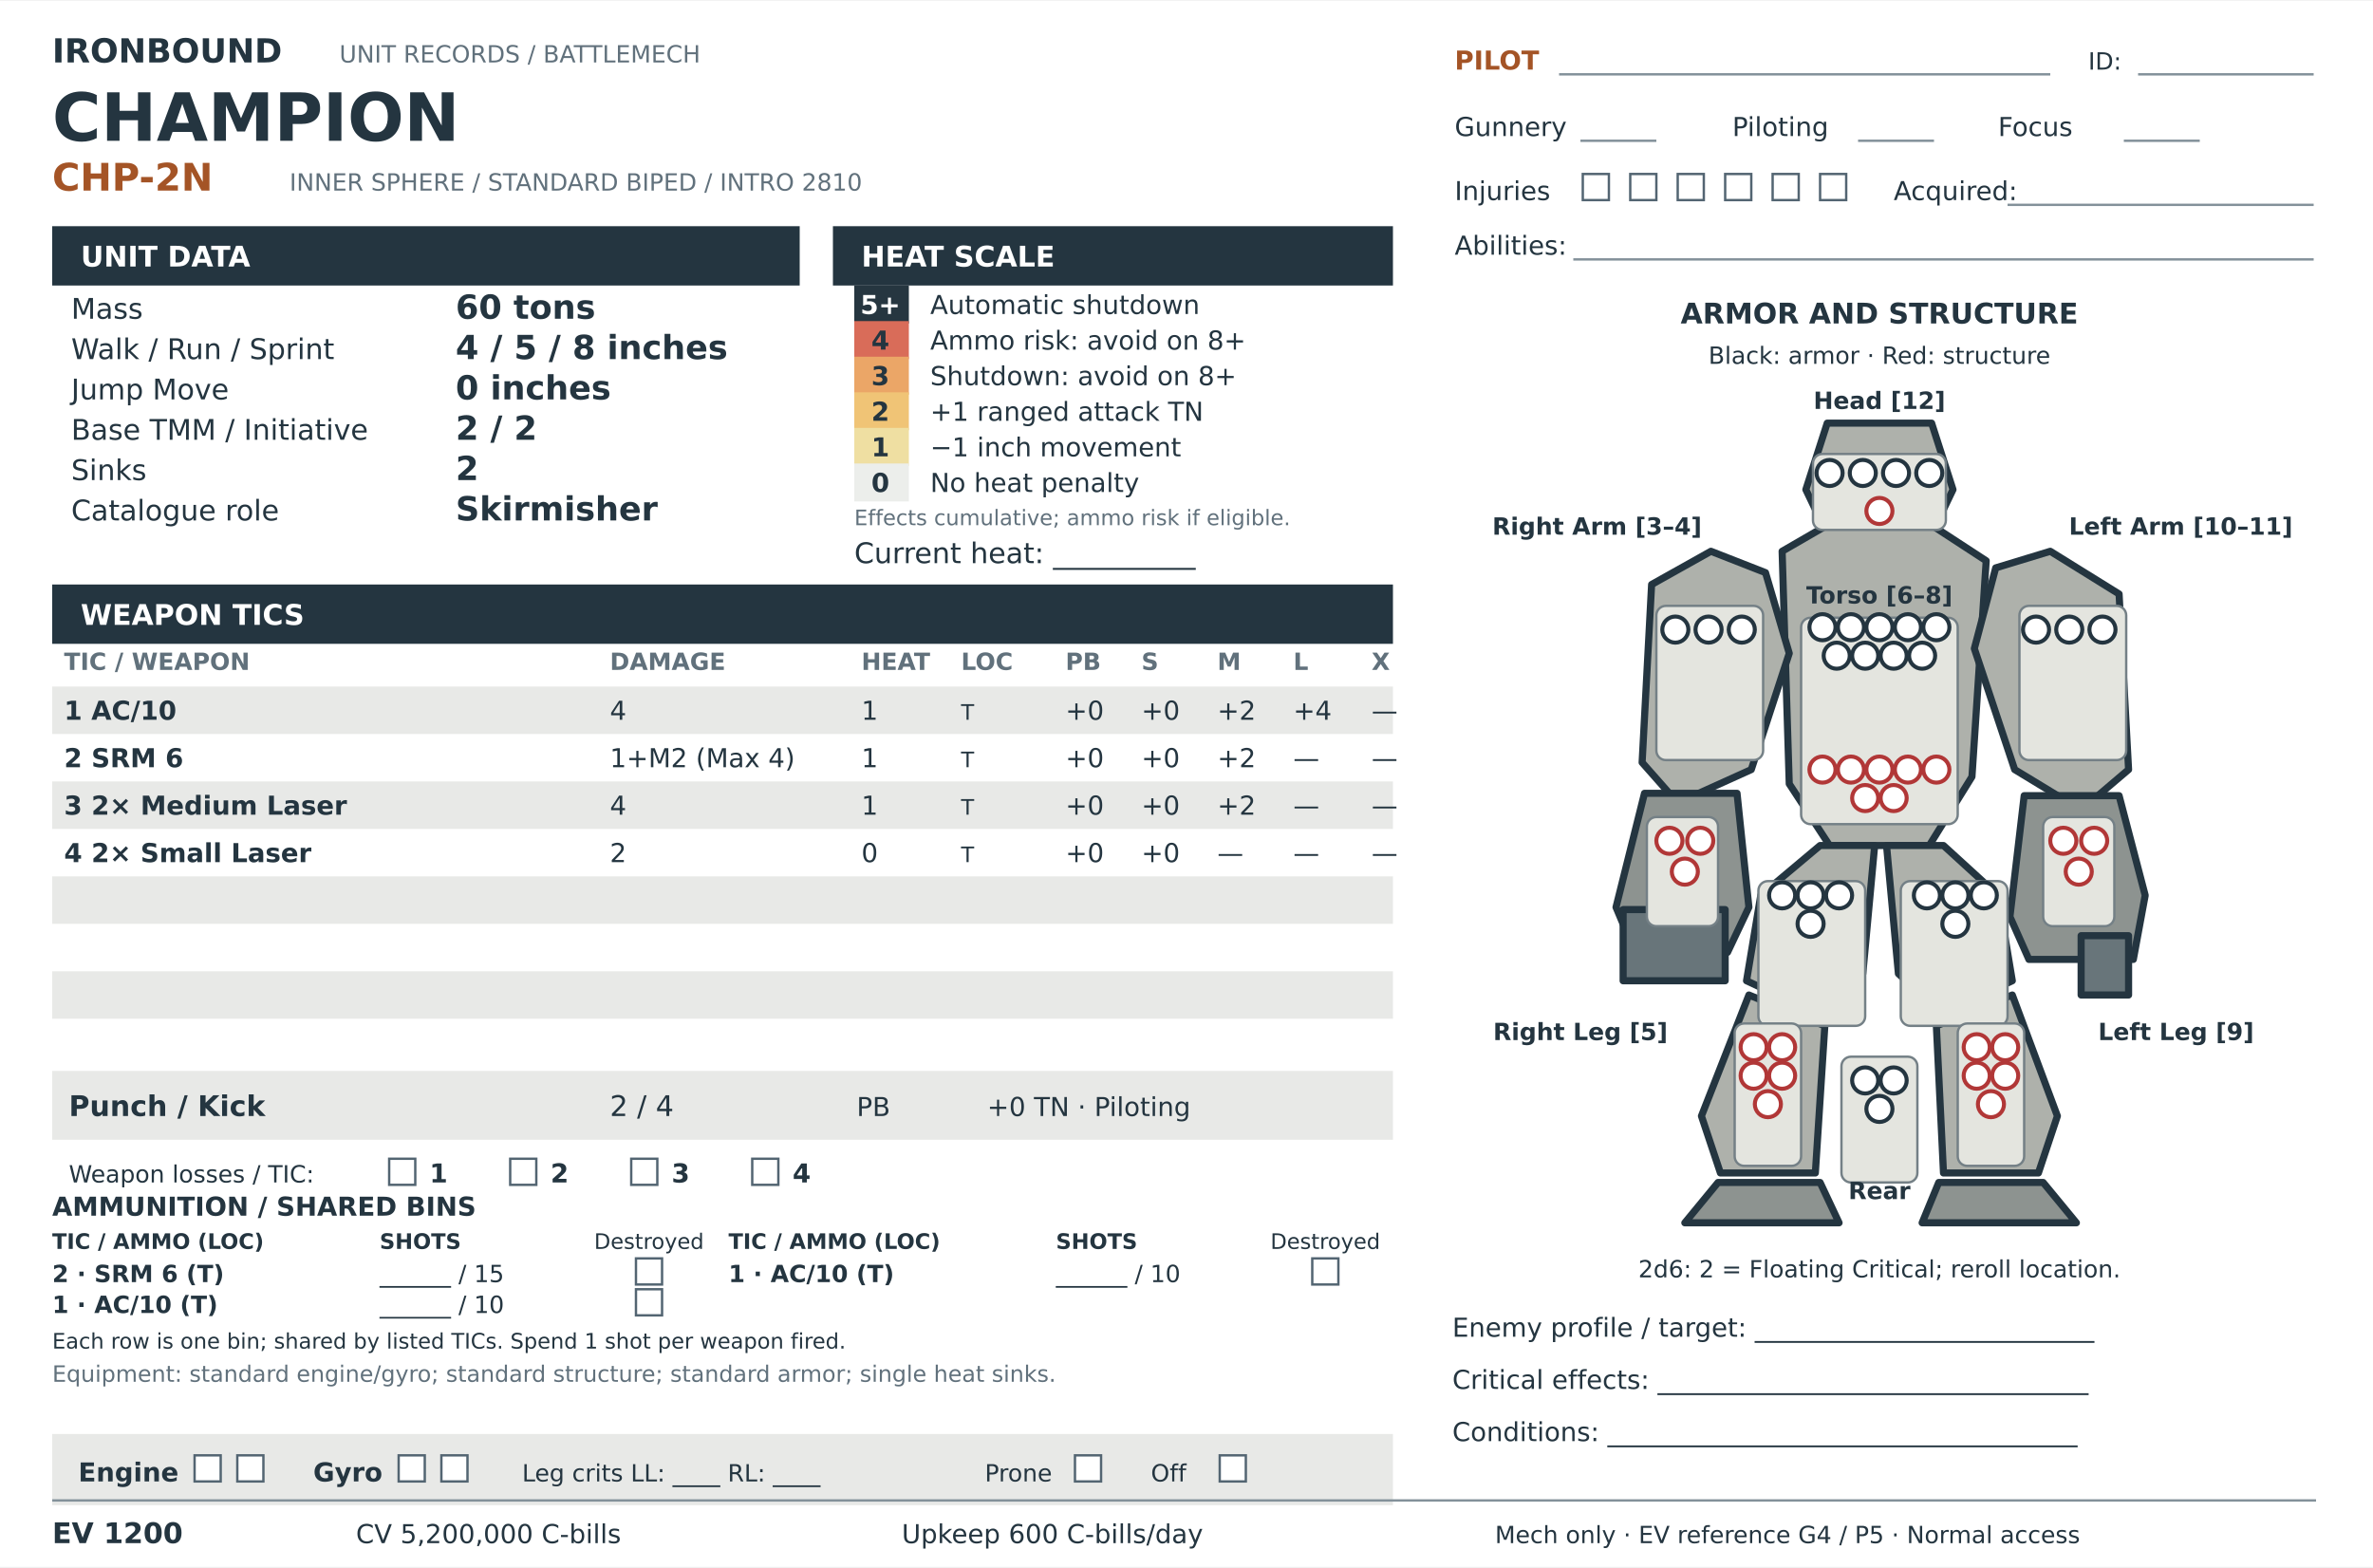
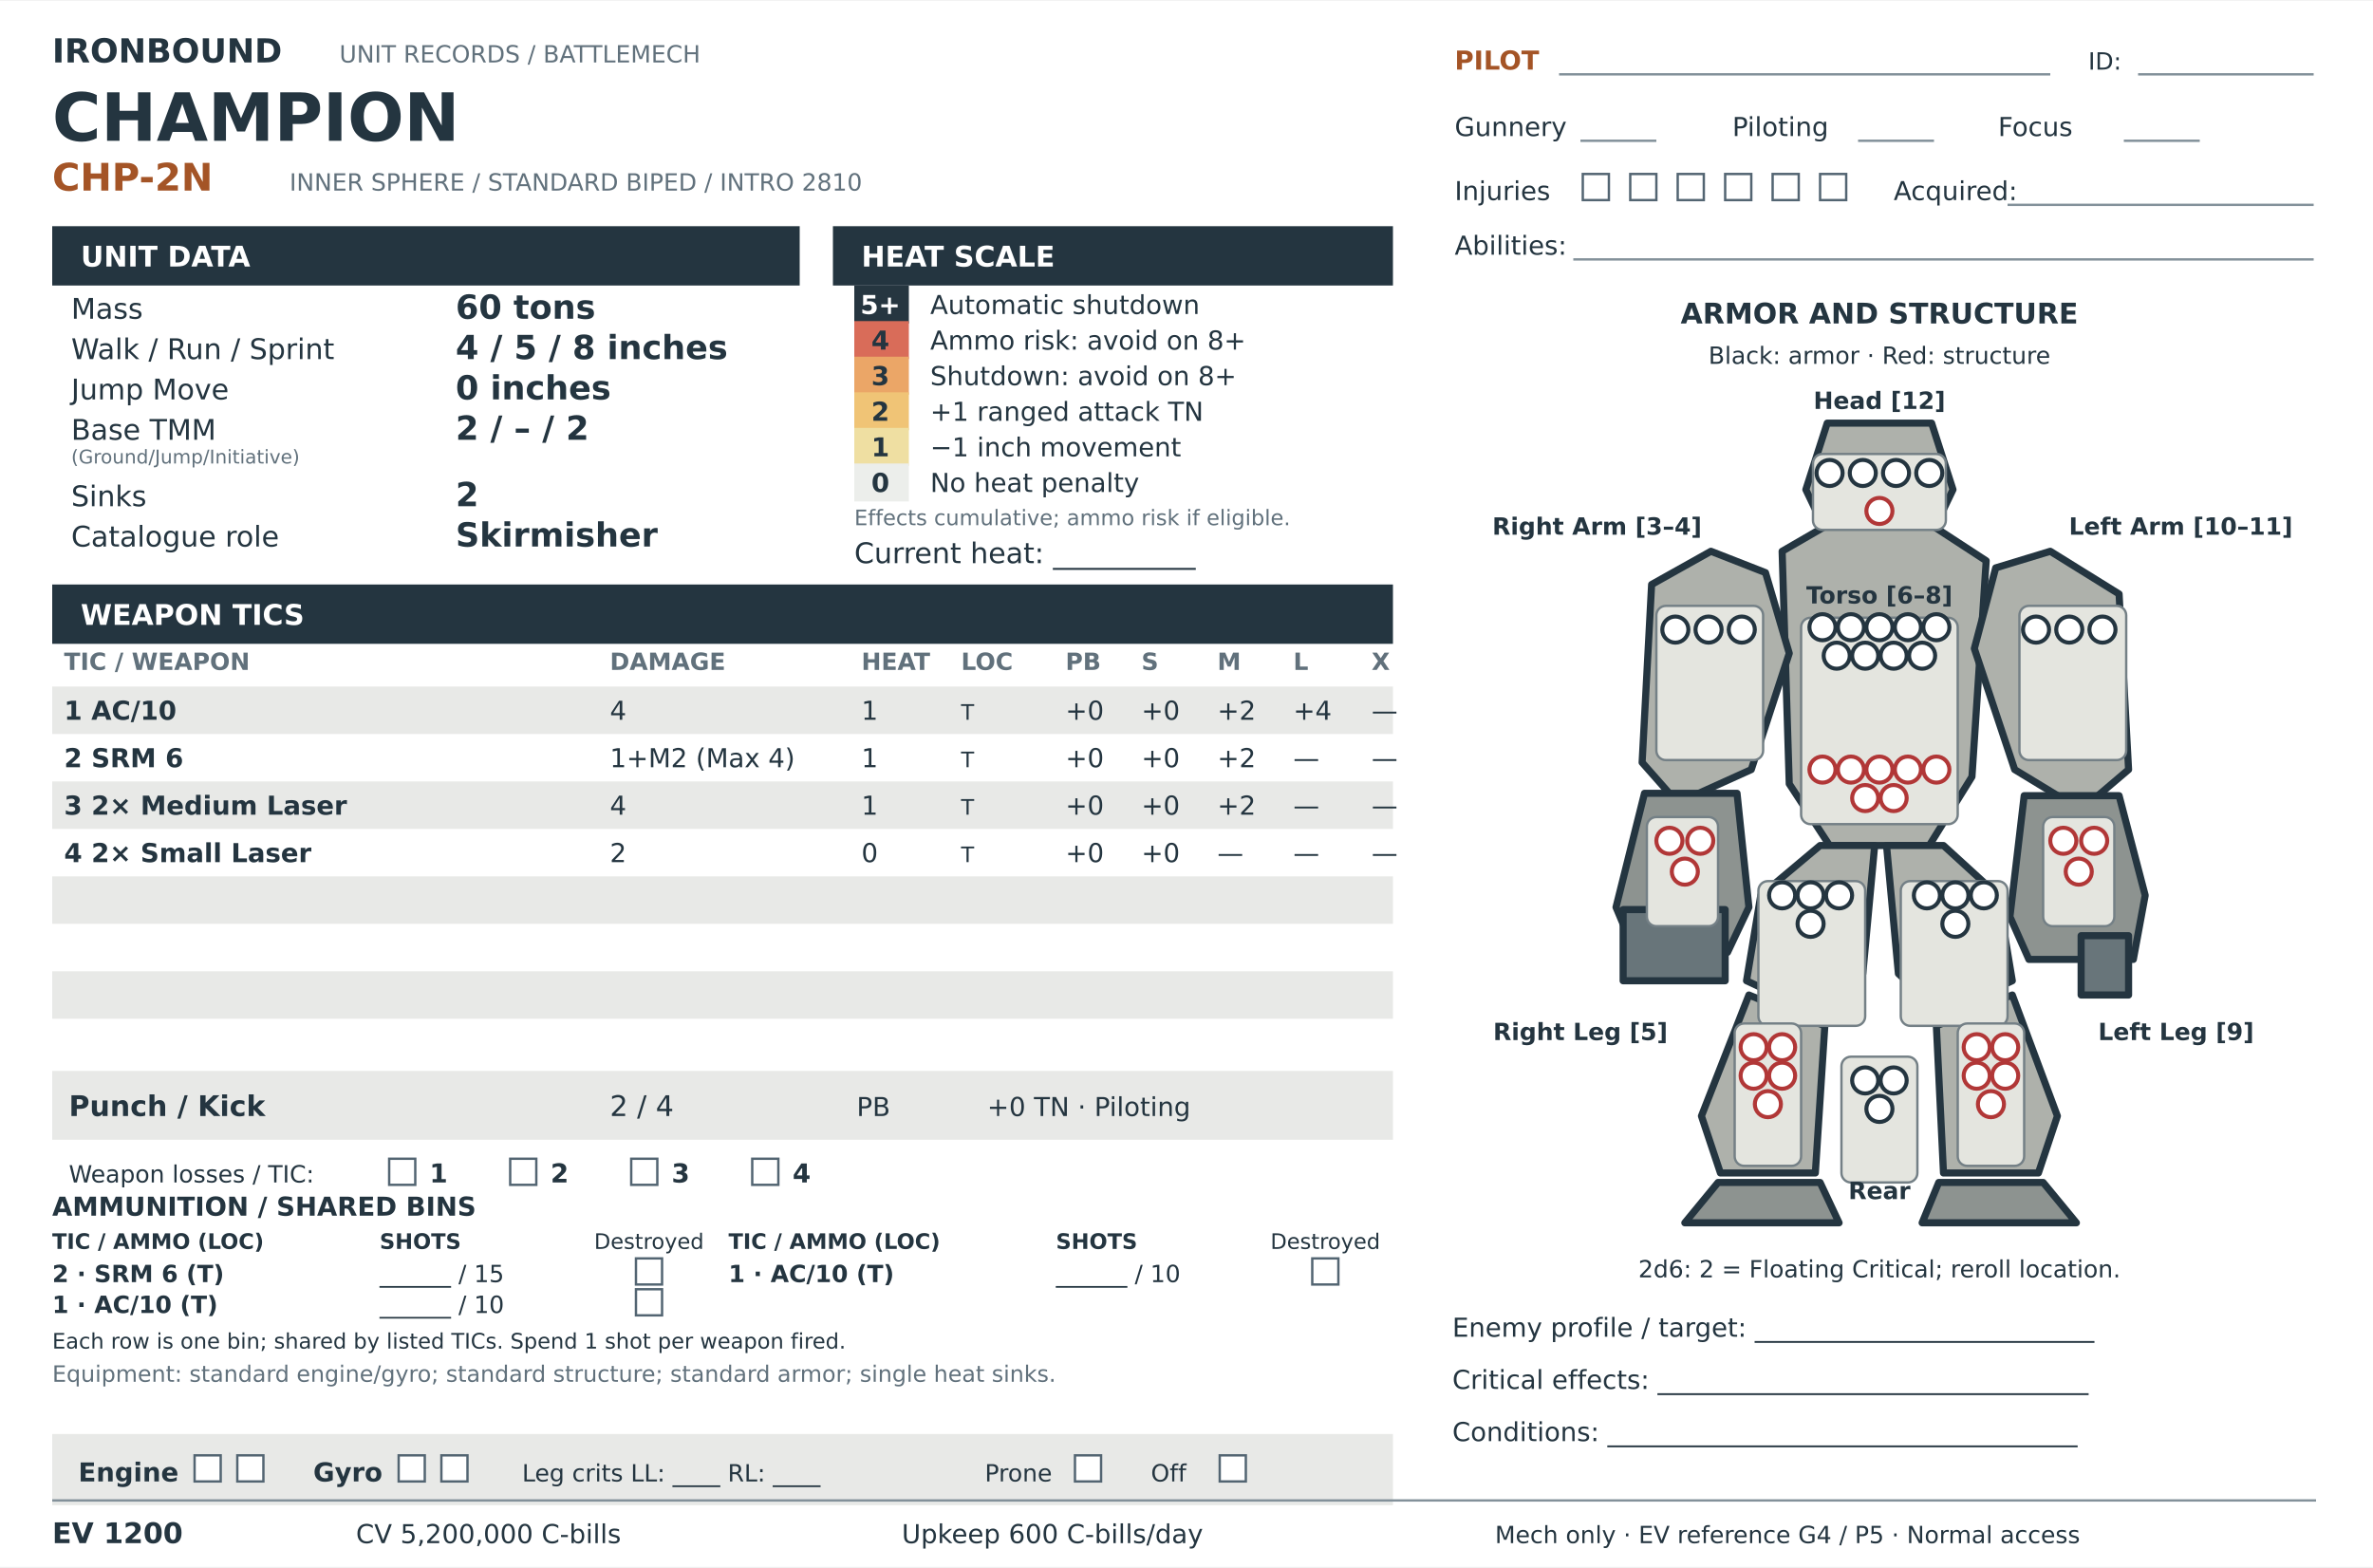
<svg xmlns="http://www.w3.org/2000/svg" width="277mm" height="183mm" viewBox="0 0 1000 660" role="img" aria-labelledby="title desc">
  <g font-family="Arial, Helvetica, sans-serif">
    <rect x="0" y="0" width="1000" height="660" rx="0" fill="#fff" stroke="none" />
    <text x="22" y="26" font-family="DejaVu Sans, Arial, sans-serif" font-size="14" font-weight="bold" fill="#243540" text-anchor="start">IRONBOUND</text>
    <text x="143" y="26" font-family="DejaVu Sans, Arial, sans-serif" font-size="10" fill="#61717c" text-anchor="start">UNIT RECORDS / BATTLEMECH</text>
    <text x="22" y="59" font-family="DejaVu Sans, Arial, sans-serif" font-size="28" font-weight="bold" fill="#243540" text-anchor="start">CHAMPION</text>
    <text x="22" y="80" font-family="DejaVu Sans, Arial, sans-serif" font-size="16" font-weight="bold" fill="#a45426" text-anchor="start">CHP-2N</text>
    <text x="122" y="80" font-family="DejaVu Sans, Arial, sans-serif" font-size="10" fill="#61717c" text-anchor="start">INNER SPHERE / STANDARD BIPED / INTRO 2810</text>
    <text x="613" y="29" font-family="DejaVu Sans, Arial, sans-serif" font-size="11" font-weight="bold" fill="#a45426" text-anchor="start">PILOT</text>
    <path d="M657 31H864" fill="none" stroke="#83919a" />
    <text x="880" y="29" font-family="DejaVu Sans, Arial, sans-serif" font-size="10" fill="#243540" text-anchor="start">ID:</text>
    <path d="M901 31H975" fill="none" stroke="#83919a" />
    <text x="613" y="57" font-family="DejaVu Sans, Arial, sans-serif" font-size="11" fill="#243540" text-anchor="start">Gunnery</text>
    <path d="M666 59H698" fill="none" stroke="#83919a" />
    <text x="730" y="57" font-family="DejaVu Sans, Arial, sans-serif" font-size="11" fill="#243540" text-anchor="start">Piloting</text>
    <path d="M783 59H815" fill="none" stroke="#83919a" />
    <text x="842" y="57" font-family="DejaVu Sans, Arial, sans-serif" font-size="11" fill="#243540" text-anchor="start">Focus</text>
    <path d="M895 59H927" fill="none" stroke="#83919a" />
    <text x="613" y="84" font-family="DejaVu Sans, Arial, sans-serif" font-size="11" fill="#243540" text-anchor="start">Injuries</text>
    <rect x="667" y="73" width="11" height="11" rx="0" fill="#fff" stroke="#536572" />
    <rect x="687" y="73" width="11" height="11" rx="0" fill="#fff" stroke="#536572" />
    <rect x="707" y="73" width="11" height="11" rx="0" fill="#fff" stroke="#536572" />
    <rect x="727" y="73" width="11" height="11" rx="0" fill="#fff" stroke="#536572" />
    <rect x="747" y="73" width="11" height="11" rx="0" fill="#fff" stroke="#536572" />
    <rect x="767" y="73" width="11" height="11" rx="0" fill="#fff" stroke="#536572" />
    <text x="798" y="84" font-family="DejaVu Sans, Arial, sans-serif" font-size="11" fill="#243540" text-anchor="start">Acquired:</text>
    <path d="M846 86H975" fill="none" stroke="#83919a" />
    <text x="613" y="107" font-family="DejaVu Sans, Arial, sans-serif" font-size="11" fill="#243540" text-anchor="start">Abilities:</text>
    <path d="M663 109H975" fill="none" stroke="#83919a" />
    <rect x="22" y="95" width="315" height="25" rx="0" fill="#243540" stroke="none" />
    <text x="34" y="112" font-family="DejaVu Sans, Arial, sans-serif" font-size="12" font-weight="bold" fill="#fff" text-anchor="start">UNIT DATA</text>
    <rect x="351" y="95" width="236" height="25" rx="0" fill="#243540" stroke="none" />
    <text x="363" y="112" font-family="DejaVu Sans, Arial, sans-serif" font-size="12" font-weight="bold" fill="#fff" text-anchor="start">HEAT SCALE</text>
    <text x="30" y="134" font-family="DejaVu Sans, Arial, sans-serif" font-size="12" fill="#243540" text-anchor="start">Mass</text>
    <text x="192" y="134" font-family="DejaVu Sans, Arial, sans-serif" font-size="14" font-weight="bold" fill="#243540" text-anchor="start">60 tons</text>
    <text x="30" y="151" font-family="DejaVu Sans, Arial, sans-serif" font-size="12" fill="#243540" text-anchor="start">Walk / Run / Sprint</text>
    <text x="192" y="151" font-family="DejaVu Sans, Arial, sans-serif" font-size="14" font-weight="bold" fill="#243540" text-anchor="start">4 / 5 / 8 inches</text>
    <text x="30" y="168" font-family="DejaVu Sans, Arial, sans-serif" font-size="12" fill="#243540" text-anchor="start">Jump Move</text>
    <text x="192" y="168" font-family="DejaVu Sans, Arial, sans-serif" font-size="14" font-weight="bold" fill="#243540" text-anchor="start">0 inches</text>
-     <text x="30" y="185" font-family="DejaVu Sans, Arial, sans-serif" font-size="12" fill="#243540" text-anchor="start">Base TMM / Initiative</text>
-     <text x="192" y="185" font-family="DejaVu Sans, Arial, sans-serif" font-size="14" font-weight="bold" fill="#243540" text-anchor="start">2 / 2</text>
-     <text x="30" y="202" font-family="DejaVu Sans, Arial, sans-serif" font-size="12" fill="#243540" text-anchor="start">Sinks</text>
-     <text x="192" y="202" font-family="DejaVu Sans, Arial, sans-serif" font-size="14" font-weight="bold" fill="#243540" text-anchor="start">2</text>
-     <text x="30" y="219" font-family="DejaVu Sans, Arial, sans-serif" font-size="12" fill="#243540" text-anchor="start">Catalogue role</text>
-     <text x="192" y="219" font-family="DejaVu Sans, Arial, sans-serif" font-size="14" font-weight="bold" fill="#243540" text-anchor="start">Skirmisher</text>
+     <text x="30" y="185" font-family="DejaVu Sans, Arial, sans-serif" font-size="12" fill="#243540" text-anchor="start">Base TMM</text>
+     <text x="30" y="195" font-family="DejaVu Sans, Arial, sans-serif" font-size="8" fill="#61717c" text-anchor="start">(Ground/Jump/Initiative)</text>
+     <text x="192" y="185" font-family="DejaVu Sans, Arial, sans-serif" font-size="14" font-weight="bold" fill="#243540" text-anchor="start">2 / – / 2</text>
+     <text x="30" y="213" font-family="DejaVu Sans, Arial, sans-serif" font-size="12" fill="#243540" text-anchor="start">Sinks</text>
+     <text x="192" y="213" font-family="DejaVu Sans, Arial, sans-serif" font-size="14" font-weight="bold" fill="#243540" text-anchor="start">2</text>
+     <text x="30" y="230" font-family="DejaVu Sans, Arial, sans-serif" font-size="12" fill="#243540" text-anchor="start">Catalogue role</text>
+     <text x="192" y="230" font-family="DejaVu Sans, Arial, sans-serif" font-size="14" font-weight="bold" fill="#243540" text-anchor="start">Skirmisher</text>
    <rect x="360" y="120" width="23" height="16" rx="0" fill="#263640" stroke="none" />
    <text x="371" y="132" font-family="DejaVu Sans, Arial, sans-serif" font-size="11" font-weight="bold" fill="#fff" text-anchor="middle">5+</text>
    <text x="392" y="132" font-family="DejaVu Sans, Arial, sans-serif" font-size="11" fill="#243540" text-anchor="start">Automatic shutdown</text>
    <rect x="360" y="135" width="23" height="16" rx="0" fill="#d96c59" stroke="none" />
    <text x="371" y="147" font-family="DejaVu Sans, Arial, sans-serif" font-size="11" font-weight="bold" fill="#243540" text-anchor="middle">4</text>
    <text x="392" y="147" font-family="DejaVu Sans, Arial, sans-serif" font-size="11" fill="#243540" text-anchor="start">Ammo risk: avoid on 8+</text>
    <rect x="360" y="150" width="23" height="16" rx="0" fill="#eba667" stroke="none" />
    <text x="371" y="162" font-family="DejaVu Sans, Arial, sans-serif" font-size="11" font-weight="bold" fill="#243540" text-anchor="middle">3</text>
    <text x="392" y="162" font-family="DejaVu Sans, Arial, sans-serif" font-size="11" fill="#243540" text-anchor="start">Shutdown: avoid on 8+</text>
    <rect x="360" y="165" width="23" height="16" rx="0" fill="#f0c476" stroke="none" />
    <text x="371" y="177" font-family="DejaVu Sans, Arial, sans-serif" font-size="11" font-weight="bold" fill="#243540" text-anchor="middle">2</text>
    <text x="392" y="177" font-family="DejaVu Sans, Arial, sans-serif" font-size="11" fill="#243540" text-anchor="start">+1 ranged attack TN</text>
    <rect x="360" y="180" width="23" height="16" rx="0" fill="#efdfa2" stroke="none" />
    <text x="371" y="192" font-family="DejaVu Sans, Arial, sans-serif" font-size="11" font-weight="bold" fill="#243540" text-anchor="middle">1</text>
    <text x="392" y="192" font-family="DejaVu Sans, Arial, sans-serif" font-size="11" fill="#243540" text-anchor="start">−1 inch movement</text>
    <rect x="360" y="195" width="23" height="16" rx="0" fill="#eceeeb" stroke="none" />
    <text x="371" y="207" font-family="DejaVu Sans, Arial, sans-serif" font-size="11" font-weight="bold" fill="#243540" text-anchor="middle">0</text>
    <text x="392" y="207" font-family="DejaVu Sans, Arial, sans-serif" font-size="11" fill="#243540" text-anchor="start">No heat penalty</text>
    <text x="360" y="221" font-family="DejaVu Sans, Arial, sans-serif" font-size="9" fill="#61717c" text-anchor="start">Effects cumulative; ammo risk if eligible.</text>
    <text x="360" y="237" font-family="DejaVu Sans, Arial, sans-serif" font-size="12" fill="#243540" text-anchor="start">Current heat: __________</text>
    <rect x="22" y="246" width="565" height="25" rx="0" fill="#243540" stroke="none" />
    <text x="34" y="263" font-family="DejaVu Sans, Arial, sans-serif" font-size="12" font-weight="bold" fill="#fff" text-anchor="start">WEAPON TICS</text>
    <text x="27" y="282" font-family="DejaVu Sans, Arial, sans-serif" font-size="10" font-weight="bold" fill="#61717c" text-anchor="start">TIC / WEAPON</text>
    <text x="257" y="282" font-family="DejaVu Sans, Arial, sans-serif" font-size="10" font-weight="bold" fill="#61717c" text-anchor="start">DAMAGE</text>
    <text x="363" y="282" font-family="DejaVu Sans, Arial, sans-serif" font-size="10" font-weight="bold" fill="#61717c" text-anchor="start">HEAT</text>
    <text x="405" y="282" font-family="DejaVu Sans, Arial, sans-serif" font-size="10" font-weight="bold" fill="#61717c" text-anchor="start">LOC</text>
    <text x="449" y="282" font-family="DejaVu Sans, Arial, sans-serif" font-size="10" font-weight="bold" fill="#61717c" text-anchor="start">PB</text>
    <text x="481" y="282" font-family="DejaVu Sans, Arial, sans-serif" font-size="10" font-weight="bold" fill="#61717c" text-anchor="start">S</text>
    <text x="513" y="282" font-family="DejaVu Sans, Arial, sans-serif" font-size="10" font-weight="bold" fill="#61717c" text-anchor="start">M</text>
    <text x="545" y="282" font-family="DejaVu Sans, Arial, sans-serif" font-size="10" font-weight="bold" fill="#61717c" text-anchor="start">L</text>
    <text x="578" y="282" font-family="DejaVu Sans, Arial, sans-serif" font-size="10" font-weight="bold" fill="#61717c" text-anchor="start">X</text>
    <rect x="22" y="289" width="565" height="20" rx="0" fill="#e8e9e7" stroke="none" />
    <text x="27" y="303" font-family="DejaVu Sans, Arial, sans-serif" font-size="11" fill="#243540" text-anchor="start" font-weight="bold">1  AC/10</text>
    <text x="257" y="303" font-family="DejaVu Sans, Arial, sans-serif" font-size="11" fill="#243540" text-anchor="start">4</text>
    <text x="363" y="303" font-family="DejaVu Sans, Arial, sans-serif" font-size="11" fill="#243540" text-anchor="start">1</text>
    <text x="405" y="303" font-family="DejaVu Sans, Arial, sans-serif" font-size="9" fill="#243540" text-anchor="start">T</text>
    <text x="449" y="303" font-family="DejaVu Sans, Arial, sans-serif" font-size="11" fill="#243540" text-anchor="start">+0</text>
    <text x="481" y="303" font-family="DejaVu Sans, Arial, sans-serif" font-size="11" fill="#243540" text-anchor="start">+0</text>
    <text x="513" y="303" font-family="DejaVu Sans, Arial, sans-serif" font-size="11" fill="#243540" text-anchor="start">+2</text>
    <text x="545" y="303" font-family="DejaVu Sans, Arial, sans-serif" font-size="11" fill="#243540" text-anchor="start">+4</text>
    <text x="578" y="303" font-family="DejaVu Sans, Arial, sans-serif" font-size="11" fill="#243540" text-anchor="start">—</text>
    <text x="27" y="323" font-family="DejaVu Sans, Arial, sans-serif" font-size="11" fill="#243540" text-anchor="start" font-weight="bold">2  SRM 6</text>
    <text x="257" y="323" font-family="DejaVu Sans, Arial, sans-serif" font-size="11" fill="#243540" text-anchor="start">1+M2 (Max 4)</text>
    <text x="363" y="323" font-family="DejaVu Sans, Arial, sans-serif" font-size="11" fill="#243540" text-anchor="start">1</text>
    <text x="405" y="323" font-family="DejaVu Sans, Arial, sans-serif" font-size="9" fill="#243540" text-anchor="start">T</text>
    <text x="449" y="323" font-family="DejaVu Sans, Arial, sans-serif" font-size="11" fill="#243540" text-anchor="start">+0</text>
    <text x="481" y="323" font-family="DejaVu Sans, Arial, sans-serif" font-size="11" fill="#243540" text-anchor="start">+0</text>
    <text x="513" y="323" font-family="DejaVu Sans, Arial, sans-serif" font-size="11" fill="#243540" text-anchor="start">+2</text>
    <text x="545" y="323" font-family="DejaVu Sans, Arial, sans-serif" font-size="11" fill="#243540" text-anchor="start">—</text>
    <text x="578" y="323" font-family="DejaVu Sans, Arial, sans-serif" font-size="11" fill="#243540" text-anchor="start">—</text>
    <rect x="22" y="329" width="565" height="20" rx="0" fill="#e8e9e7" stroke="none" />
    <text x="27" y="343" font-family="DejaVu Sans, Arial, sans-serif" font-size="11" fill="#243540" text-anchor="start" font-weight="bold">3  2× Medium Laser</text>
    <text x="257" y="343" font-family="DejaVu Sans, Arial, sans-serif" font-size="11" fill="#243540" text-anchor="start">4</text>
    <text x="363" y="343" font-family="DejaVu Sans, Arial, sans-serif" font-size="11" fill="#243540" text-anchor="start">1</text>
    <text x="405" y="343" font-family="DejaVu Sans, Arial, sans-serif" font-size="9" fill="#243540" text-anchor="start">T</text>
    <text x="449" y="343" font-family="DejaVu Sans, Arial, sans-serif" font-size="11" fill="#243540" text-anchor="start">+0</text>
    <text x="481" y="343" font-family="DejaVu Sans, Arial, sans-serif" font-size="11" fill="#243540" text-anchor="start">+0</text>
    <text x="513" y="343" font-family="DejaVu Sans, Arial, sans-serif" font-size="11" fill="#243540" text-anchor="start">+2</text>
    <text x="545" y="343" font-family="DejaVu Sans, Arial, sans-serif" font-size="11" fill="#243540" text-anchor="start">—</text>
    <text x="578" y="343" font-family="DejaVu Sans, Arial, sans-serif" font-size="11" fill="#243540" text-anchor="start">—</text>
    <text x="27" y="363" font-family="DejaVu Sans, Arial, sans-serif" font-size="11" fill="#243540" text-anchor="start" font-weight="bold">4  2× Small Laser</text>
    <text x="257" y="363" font-family="DejaVu Sans, Arial, sans-serif" font-size="11" fill="#243540" text-anchor="start">2</text>
    <text x="363" y="363" font-family="DejaVu Sans, Arial, sans-serif" font-size="11" fill="#243540" text-anchor="start">0</text>
    <text x="405" y="363" font-family="DejaVu Sans, Arial, sans-serif" font-size="9" fill="#243540" text-anchor="start">T</text>
    <text x="449" y="363" font-family="DejaVu Sans, Arial, sans-serif" font-size="11" fill="#243540" text-anchor="start">+0</text>
    <text x="481" y="363" font-family="DejaVu Sans, Arial, sans-serif" font-size="11" fill="#243540" text-anchor="start">+0</text>
    <text x="513" y="363" font-family="DejaVu Sans, Arial, sans-serif" font-size="11" fill="#243540" text-anchor="start">—</text>
    <text x="545" y="363" font-family="DejaVu Sans, Arial, sans-serif" font-size="11" fill="#243540" text-anchor="start">—</text>
    <text x="578" y="363" font-family="DejaVu Sans, Arial, sans-serif" font-size="11" fill="#243540" text-anchor="start">—</text>
    <rect x="22" y="369" width="565" height="20" rx="0" fill="#e8e9e7" stroke="none" />
    <text x="27" y="383" font-family="DejaVu Sans, Arial, sans-serif" font-size="11" fill="#243540" text-anchor="start" font-weight="bold" />
    <text x="257" y="383" font-family="DejaVu Sans, Arial, sans-serif" font-size="11" fill="#243540" text-anchor="start" />
    <text x="363" y="383" font-family="DejaVu Sans, Arial, sans-serif" font-size="11" fill="#243540" text-anchor="start" />
    <text x="405" y="383" font-family="DejaVu Sans, Arial, sans-serif" font-size="9" fill="#243540" text-anchor="start" />
    <text x="449" y="383" font-family="DejaVu Sans, Arial, sans-serif" font-size="11" fill="#243540" text-anchor="start" />
    <text x="481" y="383" font-family="DejaVu Sans, Arial, sans-serif" font-size="11" fill="#243540" text-anchor="start" />
    <text x="513" y="383" font-family="DejaVu Sans, Arial, sans-serif" font-size="11" fill="#243540" text-anchor="start" />
    <text x="545" y="383" font-family="DejaVu Sans, Arial, sans-serif" font-size="11" fill="#243540" text-anchor="start" />
    <text x="578" y="383" font-family="DejaVu Sans, Arial, sans-serif" font-size="11" fill="#243540" text-anchor="start" />
    <text x="27" y="403" font-family="DejaVu Sans, Arial, sans-serif" font-size="11" fill="#243540" text-anchor="start" font-weight="bold" />
    <text x="257" y="403" font-family="DejaVu Sans, Arial, sans-serif" font-size="11" fill="#243540" text-anchor="start" />
    <text x="363" y="403" font-family="DejaVu Sans, Arial, sans-serif" font-size="11" fill="#243540" text-anchor="start" />
    <text x="405" y="403" font-family="DejaVu Sans, Arial, sans-serif" font-size="9" fill="#243540" text-anchor="start" />
    <text x="449" y="403" font-family="DejaVu Sans, Arial, sans-serif" font-size="11" fill="#243540" text-anchor="start" />
    <text x="481" y="403" font-family="DejaVu Sans, Arial, sans-serif" font-size="11" fill="#243540" text-anchor="start" />
    <text x="513" y="403" font-family="DejaVu Sans, Arial, sans-serif" font-size="11" fill="#243540" text-anchor="start" />
    <text x="545" y="403" font-family="DejaVu Sans, Arial, sans-serif" font-size="11" fill="#243540" text-anchor="start" />
    <text x="578" y="403" font-family="DejaVu Sans, Arial, sans-serif" font-size="11" fill="#243540" text-anchor="start" />
    <rect x="22" y="409" width="565" height="20" rx="0" fill="#e8e9e7" stroke="none" />
    <text x="27" y="423" font-family="DejaVu Sans, Arial, sans-serif" font-size="11" fill="#243540" text-anchor="start" font-weight="bold" />
    <text x="257" y="423" font-family="DejaVu Sans, Arial, sans-serif" font-size="11" fill="#243540" text-anchor="start" />
    <text x="363" y="423" font-family="DejaVu Sans, Arial, sans-serif" font-size="11" fill="#243540" text-anchor="start" />
    <text x="405" y="423" font-family="DejaVu Sans, Arial, sans-serif" font-size="9" fill="#243540" text-anchor="start" />
    <text x="449" y="423" font-family="DejaVu Sans, Arial, sans-serif" font-size="11" fill="#243540" text-anchor="start" />
    <text x="481" y="423" font-family="DejaVu Sans, Arial, sans-serif" font-size="11" fill="#243540" text-anchor="start" />
    <text x="513" y="423" font-family="DejaVu Sans, Arial, sans-serif" font-size="11" fill="#243540" text-anchor="start" />
    <text x="545" y="423" font-family="DejaVu Sans, Arial, sans-serif" font-size="11" fill="#243540" text-anchor="start" />
    <text x="578" y="423" font-family="DejaVu Sans, Arial, sans-serif" font-size="11" fill="#243540" text-anchor="start" />
    <text x="27" y="443" font-family="DejaVu Sans, Arial, sans-serif" font-size="11" fill="#243540" text-anchor="start" font-weight="bold" />
    <text x="257" y="443" font-family="DejaVu Sans, Arial, sans-serif" font-size="11" fill="#243540" text-anchor="start" />
    <text x="363" y="443" font-family="DejaVu Sans, Arial, sans-serif" font-size="11" fill="#243540" text-anchor="start" />
    <text x="405" y="443" font-family="DejaVu Sans, Arial, sans-serif" font-size="9" fill="#243540" text-anchor="start" />
    <text x="449" y="443" font-family="DejaVu Sans, Arial, sans-serif" font-size="11" fill="#243540" text-anchor="start" />
    <text x="481" y="443" font-family="DejaVu Sans, Arial, sans-serif" font-size="11" fill="#243540" text-anchor="start" />
    <text x="513" y="443" font-family="DejaVu Sans, Arial, sans-serif" font-size="11" fill="#243540" text-anchor="start" />
    <text x="545" y="443" font-family="DejaVu Sans, Arial, sans-serif" font-size="11" fill="#243540" text-anchor="start" />
    <text x="578" y="443" font-family="DejaVu Sans, Arial, sans-serif" font-size="11" fill="#243540" text-anchor="start" />
    <rect x="22" y="451" width="565" height="29" rx="0" fill="#e8e9e7" stroke="none" />
    <text x="29" y="470" font-family="DejaVu Sans, Arial, sans-serif" font-size="12" font-weight="bold" fill="#243540" text-anchor="start">Punch / Kick</text>
    <text x="257" y="470" font-family="DejaVu Sans, Arial, sans-serif" font-size="12" fill="#243540" text-anchor="start">2 / 4</text>
    <text x="361" y="470" font-family="DejaVu Sans, Arial, sans-serif" font-size="11" fill="#243540" text-anchor="start">PB</text>
    <text x="416" y="470" font-family="DejaVu Sans, Arial, sans-serif" font-size="11" fill="#243540" text-anchor="start">+0 TN · Piloting</text>
    <rect x="22" y="604" width="565" height="30" rx="0" fill="#e8e9e7" stroke="none" />
    <text x="33" y="624" font-family="DejaVu Sans, Arial, sans-serif" font-size="11" font-weight="bold" fill="#243540" text-anchor="start">Engine</text>
    <rect x="82" y="613" width="11" height="11" rx="0" fill="#fff" stroke="#536572" />
    <rect x="100" y="613" width="11" height="11" rx="0" fill="#fff" stroke="#536572" />
    <text x="132" y="624" font-family="DejaVu Sans, Arial, sans-serif" font-size="11" font-weight="bold" fill="#243540" text-anchor="start">Gyro</text>
    <rect x="168" y="613" width="11" height="11" rx="0" fill="#fff" stroke="#536572" />
    <rect x="186" y="613" width="11" height="11" rx="0" fill="#fff" stroke="#536572" />
    <text x="220" y="624" font-family="DejaVu Sans, Arial, sans-serif" font-size="10" fill="#243540" text-anchor="start">Leg crits  LL: ____  RL: ____</text>
    <text x="415" y="624" font-family="DejaVu Sans, Arial, sans-serif" font-size="10" fill="#243540" text-anchor="start">Prone</text>
    <rect x="453" y="613" width="11" height="11" rx="0" fill="#fff" stroke="#536572" />
    <text x="485" y="624" font-family="DejaVu Sans, Arial, sans-serif" font-size="10" fill="#243540" text-anchor="start">Off</text>
    <rect x="514" y="613" width="11" height="11" rx="0" fill="#fff" stroke="#536572" />
    <g transform="translate(612 120)">
      <text x="180" y="16" font-family="DejaVu Sans, Arial, sans-serif" font-size="12" font-weight="bold" fill="#243540" text-anchor="middle">ARMOR AND STRUCTURE</text>
      <text x="180" y="33" font-family="DejaVu Sans, Arial, sans-serif" font-size="10" fill="#243540" text-anchor="middle">Black: armor · Red: structure</text>
      <path d="M158 58H202L211 86L200 109H160L149 86Z" fill="#aeb1ab" stroke="#243540" stroke-width="3" stroke-linejoin="round" />
      <path d="M139 112L158 101H202L225 116L219 207L201 236H159L142 210Z" fill="#aeb1ab" stroke="#243540" stroke-width="3" stroke-linejoin="round" />
      <path d="M132 121L109 112L84 126L80 201L95 218L126 204L142 155Z" fill="#aeb1ab" stroke="#243540" stroke-width="3" stroke-linejoin="round" />
      <path d="M229 119L252 112L281 130L285 204L265 221L237 204L220 153Z" fill="#aeb1ab" stroke="#243540" stroke-width="3" stroke-linejoin="round" />
      <path d="M81 214H120L125 262L116 281H77L69 262Z" fill="#8d9390" stroke="#243540" stroke-width="3" stroke-linejoin="round" />
      <path d="M241 215H281L292 257L287 284H243L235 266Z" fill="#8d9390" stroke="#243540" stroke-width="3" stroke-linejoin="round" />
      <path d="M72 263H115V293H72Z" fill="#68757a" stroke="#243540" stroke-width="3" stroke-linejoin="round" />
      <path d="M265 274H285V299H265Z" fill="#68757a" stroke="#243540" stroke-width="3" stroke-linejoin="round" />
      <path d="M155 236H178L173 290L154 307L124 293L130 257Z" fill="#aeb1ab" stroke="#243540" stroke-width="3" stroke-linejoin="round" />
      <path d="M183 236H207L230 257L236 293L206 307L188 290Z" fill="#aeb1ab" stroke="#243540" stroke-width="3" stroke-linejoin="round" />
      <path d="M125 299L157 312L153 374H113L105 350Z" fill="#aeb1ab" stroke="#243540" stroke-width="3" stroke-linejoin="round" />
      <path d="M204 312L236 299L255 350L247 374H207Z" fill="#aeb1ab" stroke="#243540" stroke-width="3" stroke-linejoin="round" />
      <path d="M112 378H155L163 395H98Z" fill="#8d9390" stroke="#243540" stroke-width="3" stroke-linejoin="round" />
      <path d="M205 378H249L263 395H198Z" fill="#8d9390" stroke="#243540" stroke-width="3" stroke-linejoin="round" />
      <rect x="152" y="71" width="56" height="32" rx="4" fill="#e4e5df" stroke="#748086" />
      <rect x="147" y="140" width="66" height="87" rx="4" fill="#e4e5df" stroke="#748086" />
      <rect x="86" y="135" width="45" height="65" rx="4" fill="#e4e5df" stroke="#748086" />
      <rect x="239" y="135" width="45" height="65" rx="4" fill="#e4e5df" stroke="#748086" />
      <rect x="82" y="224" width="30" height="46" rx="4" fill="#e4e5df" stroke="#748086" />
      <rect x="249" y="224" width="30" height="46" rx="4" fill="#e4e5df" stroke="#748086" />
      <rect x="129" y="251" width="45" height="61" rx="4" fill="#e4e5df" stroke="#748086" />
      <rect x="189" y="251" width="45" height="61" rx="4" fill="#e4e5df" stroke="#748086" />
      <rect x="119" y="311" width="28" height="60" rx="4" fill="#e4e5df" stroke="#748086" />
      <rect x="213" y="311" width="28" height="60" rx="4" fill="#e4e5df" stroke="#748086" />
      <rect x="164" y="325" width="32" height="53" rx="4" fill="#e4e5df" stroke="#748086" />
      <text x="180" y="52" font-family="DejaVu Sans, Arial, sans-serif" font-size="10" font-weight="bold" fill="#243540" text-anchor="middle">Head [12]</text>
      <text x="180" y="134" font-family="DejaVu Sans, Arial, sans-serif" font-size="10" font-weight="bold" fill="#243540" text-anchor="middle">Torso [6–8]</text>
      <text x="61" y="105" font-family="DejaVu Sans, Arial, sans-serif" font-size="10" font-weight="bold" fill="#243540" text-anchor="middle">Right Arm [3–4]</text>
      <text x="307" y="105" font-family="DejaVu Sans, Arial, sans-serif" font-size="10" font-weight="bold" fill="#243540" text-anchor="middle">Left Arm [10–11]</text>
      <text x="54" y="318" font-family="DejaVu Sans, Arial, sans-serif" font-size="10" font-weight="bold" fill="#243540" text-anchor="middle">Right Leg [5]</text>
      <text x="305" y="318" font-family="DejaVu Sans, Arial, sans-serif" font-size="10" font-weight="bold" fill="#243540" text-anchor="middle">Left Leg [9]</text>
      <text x="180" y="385" font-family="DejaVu Sans, Arial, sans-serif" font-size="10" font-weight="bold" fill="#243540" text-anchor="middle">Rear</text>
      <text x="180" y="418" font-family="DejaVu Sans, Arial, sans-serif" font-size="10" fill="#243540" text-anchor="middle">2d6: 2 = Floating Critical; reroll location.</text>
      <text x="0" y="443" font-family="DejaVu Sans, Arial, sans-serif" font-size="11" fill="#243540" text-anchor="start">Enemy profile / target: __________________________</text>
      <text x="0" y="465" font-family="DejaVu Sans, Arial, sans-serif" font-size="11" fill="#243540" text-anchor="start">Critical effects: _________________________________</text>
      <text x="0" y="487" font-family="DejaVu Sans, Arial, sans-serif" font-size="11" fill="#243540" text-anchor="start">Conditions: ____________________________________</text>
      <circle cx="159.0" cy="79" r="5.5" fill="#fff" stroke="#243540" stroke-width="1.7" />
      <circle cx="173.0" cy="79" r="5.5" fill="#fff" stroke="#243540" stroke-width="1.7" />
      <circle cx="187.0" cy="79" r="5.5" fill="#fff" stroke="#243540" stroke-width="1.7" />
      <circle cx="201.0" cy="79" r="5.5" fill="#fff" stroke="#243540" stroke-width="1.7" />
      <circle cx="180.0" cy="95" r="5.5" fill="#fff" stroke="#b13737" stroke-width="1.7" />
      <circle cx="156.0" cy="144" r="5.5" fill="#fff" stroke="#243540" stroke-width="1.7" />
      <circle cx="168.0" cy="144" r="5.5" fill="#fff" stroke="#243540" stroke-width="1.7" />
      <circle cx="180.0" cy="144" r="5.5" fill="#fff" stroke="#243540" stroke-width="1.7" />
      <circle cx="192.0" cy="144" r="5.5" fill="#fff" stroke="#243540" stroke-width="1.7" />
      <circle cx="204.0" cy="144" r="5.5" fill="#fff" stroke="#243540" stroke-width="1.7" />
      <circle cx="162.0" cy="156" r="5.5" fill="#fff" stroke="#243540" stroke-width="1.7" />
      <circle cx="174.0" cy="156" r="5.5" fill="#fff" stroke="#243540" stroke-width="1.7" />
      <circle cx="186.0" cy="156" r="5.5" fill="#fff" stroke="#243540" stroke-width="1.7" />
      <circle cx="198.0" cy="156" r="5.5" fill="#fff" stroke="#243540" stroke-width="1.7" />
      <circle cx="156.0" cy="204" r="5.5" fill="#fff" stroke="#b13737" stroke-width="1.7" />
      <circle cx="168.0" cy="204" r="5.5" fill="#fff" stroke="#b13737" stroke-width="1.7" />
      <circle cx="180.0" cy="204" r="5.5" fill="#fff" stroke="#b13737" stroke-width="1.7" />
      <circle cx="192.0" cy="204" r="5.5" fill="#fff" stroke="#b13737" stroke-width="1.7" />
      <circle cx="204.0" cy="204" r="5.5" fill="#fff" stroke="#b13737" stroke-width="1.7" />
      <circle cx="174.0" cy="216" r="5.5" fill="#fff" stroke="#b13737" stroke-width="1.7" />
      <circle cx="186.0" cy="216" r="5.5" fill="#fff" stroke="#b13737" stroke-width="1.7" />
      <circle cx="94.0" cy="145" r="5.5" fill="#fff" stroke="#243540" stroke-width="1.7" />
      <circle cx="108.0" cy="145" r="5.5" fill="#fff" stroke="#243540" stroke-width="1.7" />
      <circle cx="122.0" cy="145" r="5.5" fill="#fff" stroke="#243540" stroke-width="1.7" />
      <circle cx="91.5" cy="234" r="5.5" fill="#fff" stroke="#b13737" stroke-width="1.7" />
      <circle cx="104.5" cy="234" r="5.5" fill="#fff" stroke="#b13737" stroke-width="1.7" />
      <circle cx="98.0" cy="247" r="5.5" fill="#fff" stroke="#b13737" stroke-width="1.7" />
      <circle cx="246.0" cy="145" r="5.5" fill="#fff" stroke="#243540" stroke-width="1.7" />
      <circle cx="260.0" cy="145" r="5.5" fill="#fff" stroke="#243540" stroke-width="1.7" />
      <circle cx="274.0" cy="145" r="5.5" fill="#fff" stroke="#243540" stroke-width="1.7" />
      <circle cx="257.5" cy="234" r="5.5" fill="#fff" stroke="#b13737" stroke-width="1.7" />
      <circle cx="270.5" cy="234" r="5.5" fill="#fff" stroke="#b13737" stroke-width="1.7" />
      <circle cx="264.0" cy="247" r="5.5" fill="#fff" stroke="#b13737" stroke-width="1.7" />
      <circle cx="139.0" cy="257" r="5.5" fill="#fff" stroke="#243540" stroke-width="1.7" />
      <circle cx="151.0" cy="257" r="5.5" fill="#fff" stroke="#243540" stroke-width="1.7" />
      <circle cx="163.0" cy="257" r="5.5" fill="#fff" stroke="#243540" stroke-width="1.7" />
      <circle cx="151.0" cy="269" r="5.5" fill="#fff" stroke="#243540" stroke-width="1.7" />
      <circle cx="127.0" cy="321" r="5.5" fill="#fff" stroke="#b13737" stroke-width="1.7" />
      <circle cx="139.0" cy="321" r="5.5" fill="#fff" stroke="#b13737" stroke-width="1.7" />
      <circle cx="127.0" cy="333" r="5.5" fill="#fff" stroke="#b13737" stroke-width="1.7" />
      <circle cx="139.0" cy="333" r="5.5" fill="#fff" stroke="#b13737" stroke-width="1.7" />
      <circle cx="133.0" cy="345" r="5.5" fill="#fff" stroke="#b13737" stroke-width="1.7" />
      <circle cx="200.0" cy="257" r="5.5" fill="#fff" stroke="#243540" stroke-width="1.7" />
      <circle cx="212.0" cy="257" r="5.5" fill="#fff" stroke="#243540" stroke-width="1.7" />
      <circle cx="224.0" cy="257" r="5.5" fill="#fff" stroke="#243540" stroke-width="1.7" />
      <circle cx="212.0" cy="269" r="5.5" fill="#fff" stroke="#243540" stroke-width="1.7" />
      <circle cx="221.0" cy="321" r="5.5" fill="#fff" stroke="#b13737" stroke-width="1.7" />
      <circle cx="233.0" cy="321" r="5.5" fill="#fff" stroke="#b13737" stroke-width="1.7" />
      <circle cx="221.0" cy="333" r="5.5" fill="#fff" stroke="#b13737" stroke-width="1.7" />
      <circle cx="233.0" cy="333" r="5.5" fill="#fff" stroke="#b13737" stroke-width="1.7" />
      <circle cx="227.0" cy="345" r="5.5" fill="#fff" stroke="#b13737" stroke-width="1.7" />
      <circle cx="174.0" cy="335" r="5.5" fill="#fff" stroke="#243540" stroke-width="1.7" />
      <circle cx="186.0" cy="335" r="5.5" fill="#fff" stroke="#243540" stroke-width="1.7" />
      <circle cx="180.0" cy="347" r="5.5" fill="#fff" stroke="#243540" stroke-width="1.7" />
    </g>
    <path d="M22 632H976" fill="none" stroke="#83919a" />
    <text x="22" y="650" font-family="DejaVu Sans, Arial, sans-serif" font-size="12" font-weight="bold" fill="#243540" text-anchor="start">EV 1200</text>
    <text x="150" y="650" font-family="DejaVu Sans, Arial, sans-serif" font-size="11" fill="#243540" text-anchor="start">CV 5,200,000 C-bills</text>
    <text x="380" y="650" font-family="DejaVu Sans, Arial, sans-serif" font-size="11" fill="#243540" text-anchor="start">Upkeep 600 C-bills/day</text>
    <text x="630" y="650" font-family="DejaVu Sans, Arial, sans-serif" font-size="10" fill="#243540" text-anchor="start">Mech only · EV reference G4 / P5 · Normal access</text>
    <text x="29" y="498" font-family="DejaVu Sans, Arial, sans-serif" font-size="10" fill="#243540" text-anchor="start">Weapon losses / TIC:</text>
    <rect x="164" y="488" width="11" height="11" fill="#fff" stroke="#536572" />
    <text x="181" y="498" font-family="DejaVu Sans, Arial, sans-serif" font-size="11" fill="#243540" text-anchor="start" font-weight="bold">1</text>
    <rect x="215" y="488" width="11" height="11" fill="#fff" stroke="#536572" />
    <text x="232" y="498" font-family="DejaVu Sans, Arial, sans-serif" font-size="11" fill="#243540" text-anchor="start" font-weight="bold">2</text>
    <rect x="266" y="488" width="11" height="11" fill="#fff" stroke="#536572" />
    <text x="283" y="498" font-family="DejaVu Sans, Arial, sans-serif" font-size="11" fill="#243540" text-anchor="start" font-weight="bold">3</text>
    <rect x="317" y="488" width="11" height="11" fill="#fff" stroke="#536572" />
    <text x="334" y="498" font-family="DejaVu Sans, Arial, sans-serif" font-size="11" fill="#243540" text-anchor="start" font-weight="bold">4</text>
    <text x="22" y="512" font-family="DejaVu Sans, Arial, sans-serif" font-size="11" fill="#243540" text-anchor="start" font-weight="bold">AMMUNITION / SHARED BINS</text>
    <text x="22" y="526" font-family="DejaVu Sans, Arial, sans-serif" font-size="9" fill="#243540" text-anchor="start" font-weight="bold">TIC / AMMO (LOC)</text>
    <text x="160" y="526" font-family="DejaVu Sans, Arial, sans-serif" font-size="9" fill="#243540" text-anchor="start" font-weight="bold">SHOTS</text>
    <text x="273.5" y="526" font-family="DejaVu Sans, Arial, sans-serif" font-size="9" fill="#243540" text-anchor="middle">Destroyed</text>
    <text x="307" y="526" font-family="DejaVu Sans, Arial, sans-serif" font-size="9" fill="#243540" text-anchor="start" font-weight="bold">TIC / AMMO (LOC)</text>
    <text x="445" y="526" font-family="DejaVu Sans, Arial, sans-serif" font-size="9" fill="#243540" text-anchor="start" font-weight="bold">SHOTS</text>
    <text x="558.5" y="526" font-family="DejaVu Sans, Arial, sans-serif" font-size="9" fill="#243540" text-anchor="middle">Destroyed</text>
    <text x="22" y="540" font-family="DejaVu Sans, Arial, sans-serif" font-size="10" fill="#243540" text-anchor="start" font-weight="bold">2 · SRM 6 (T)</text>
    <text x="160" y="540" font-family="DejaVu Sans, Arial, sans-serif" font-size="10" fill="#243540" text-anchor="start">______ / 15</text>
    <rect x="268" y="530" width="11" height="11" fill="#fff" stroke="#536572" />
    <text x="22" y="553" font-family="DejaVu Sans, Arial, sans-serif" font-size="10" fill="#243540" text-anchor="start" font-weight="bold">1 · AC/10 (T)</text>
    <text x="160" y="553" font-family="DejaVu Sans, Arial, sans-serif" font-size="10" fill="#243540" text-anchor="start">______ / 10</text>
    <rect x="268" y="543" width="11" height="11" fill="#fff" stroke="#536572" />
    <text x="307" y="540" font-family="DejaVu Sans, Arial, sans-serif" font-size="10" fill="#243540" text-anchor="start" font-weight="bold">1 · AC/10 (T)</text>
    <text x="445" y="540" font-family="DejaVu Sans, Arial, sans-serif" font-size="10" fill="#243540" text-anchor="start">______ / 10</text>
    <rect x="553" y="530" width="11" height="11" fill="#fff" stroke="#536572" />
    <text x="22" y="568" font-family="DejaVu Sans, Arial, sans-serif" font-size="9" fill="#243540" text-anchor="start">Each row is one bin; shared by listed TICs. Spend 1 shot per weapon fired.</text>
    <text x="22" y="582" font-family="DejaVu Sans, Arial, sans-serif" font-size="9.5" fill="#61717c" text-anchor="start">Equipment: standard engine/gyro; standard structure; standard armor; single heat sinks.</text>
  </g>
</svg>
